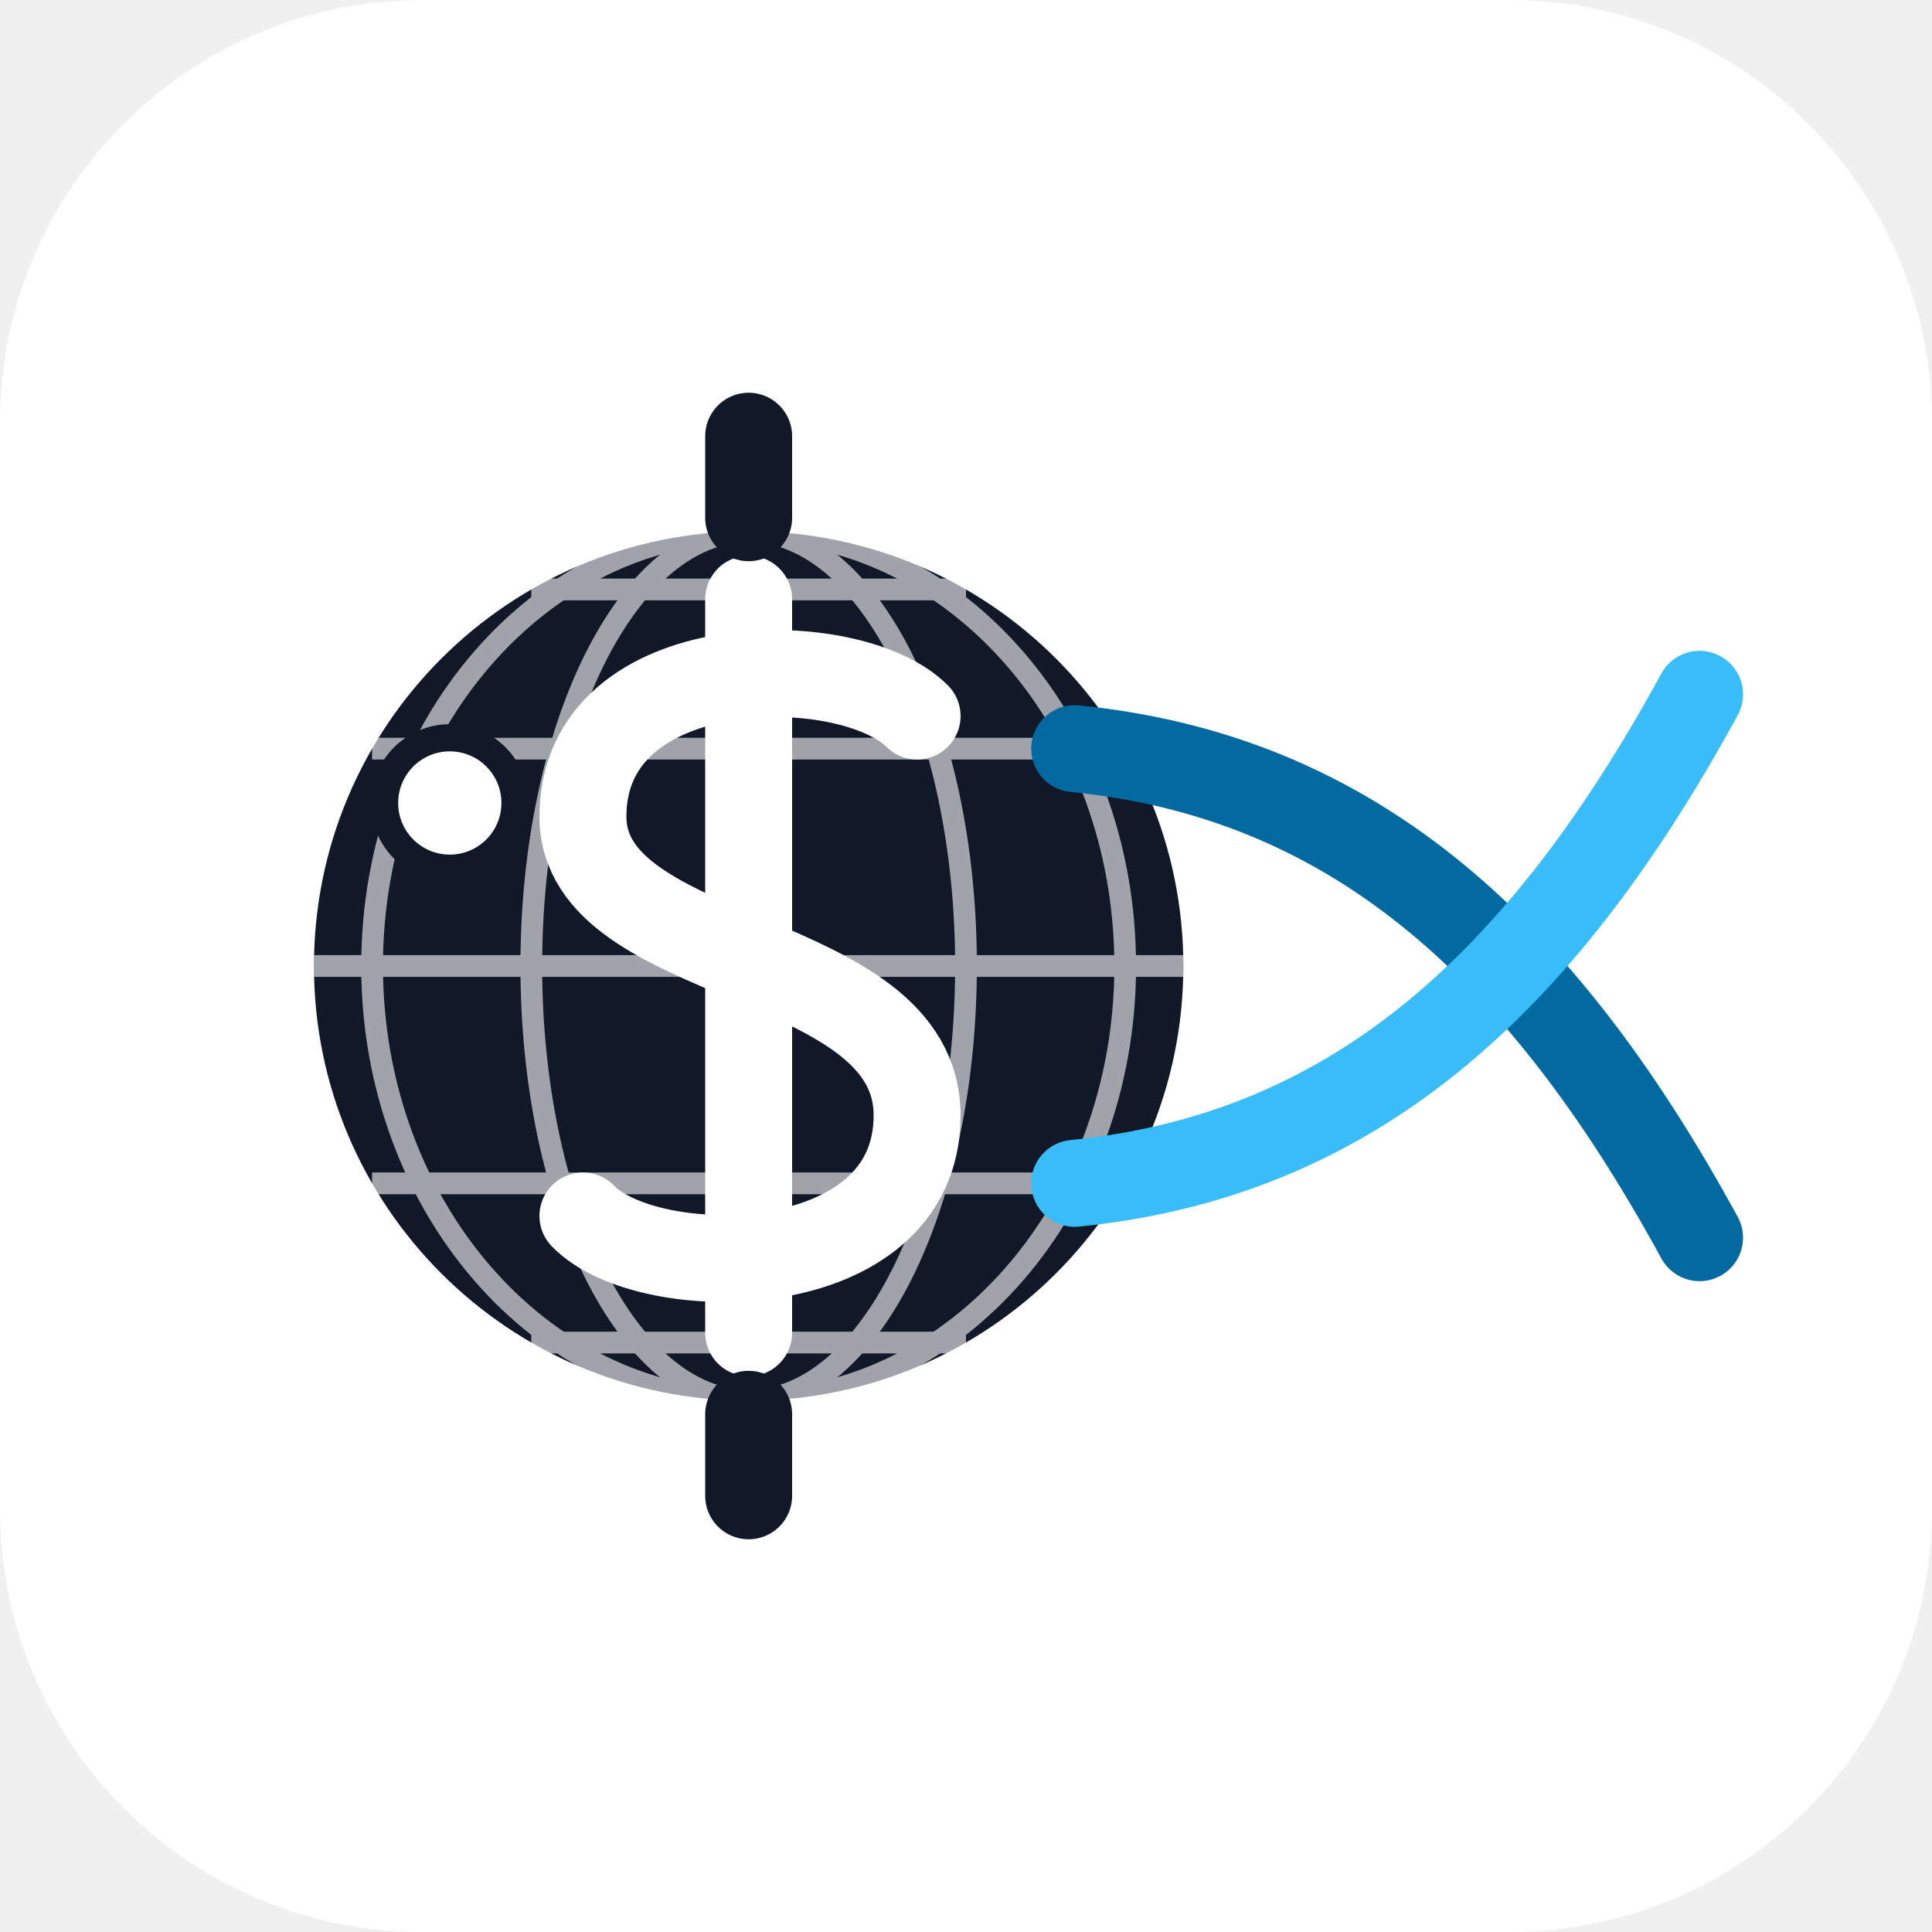
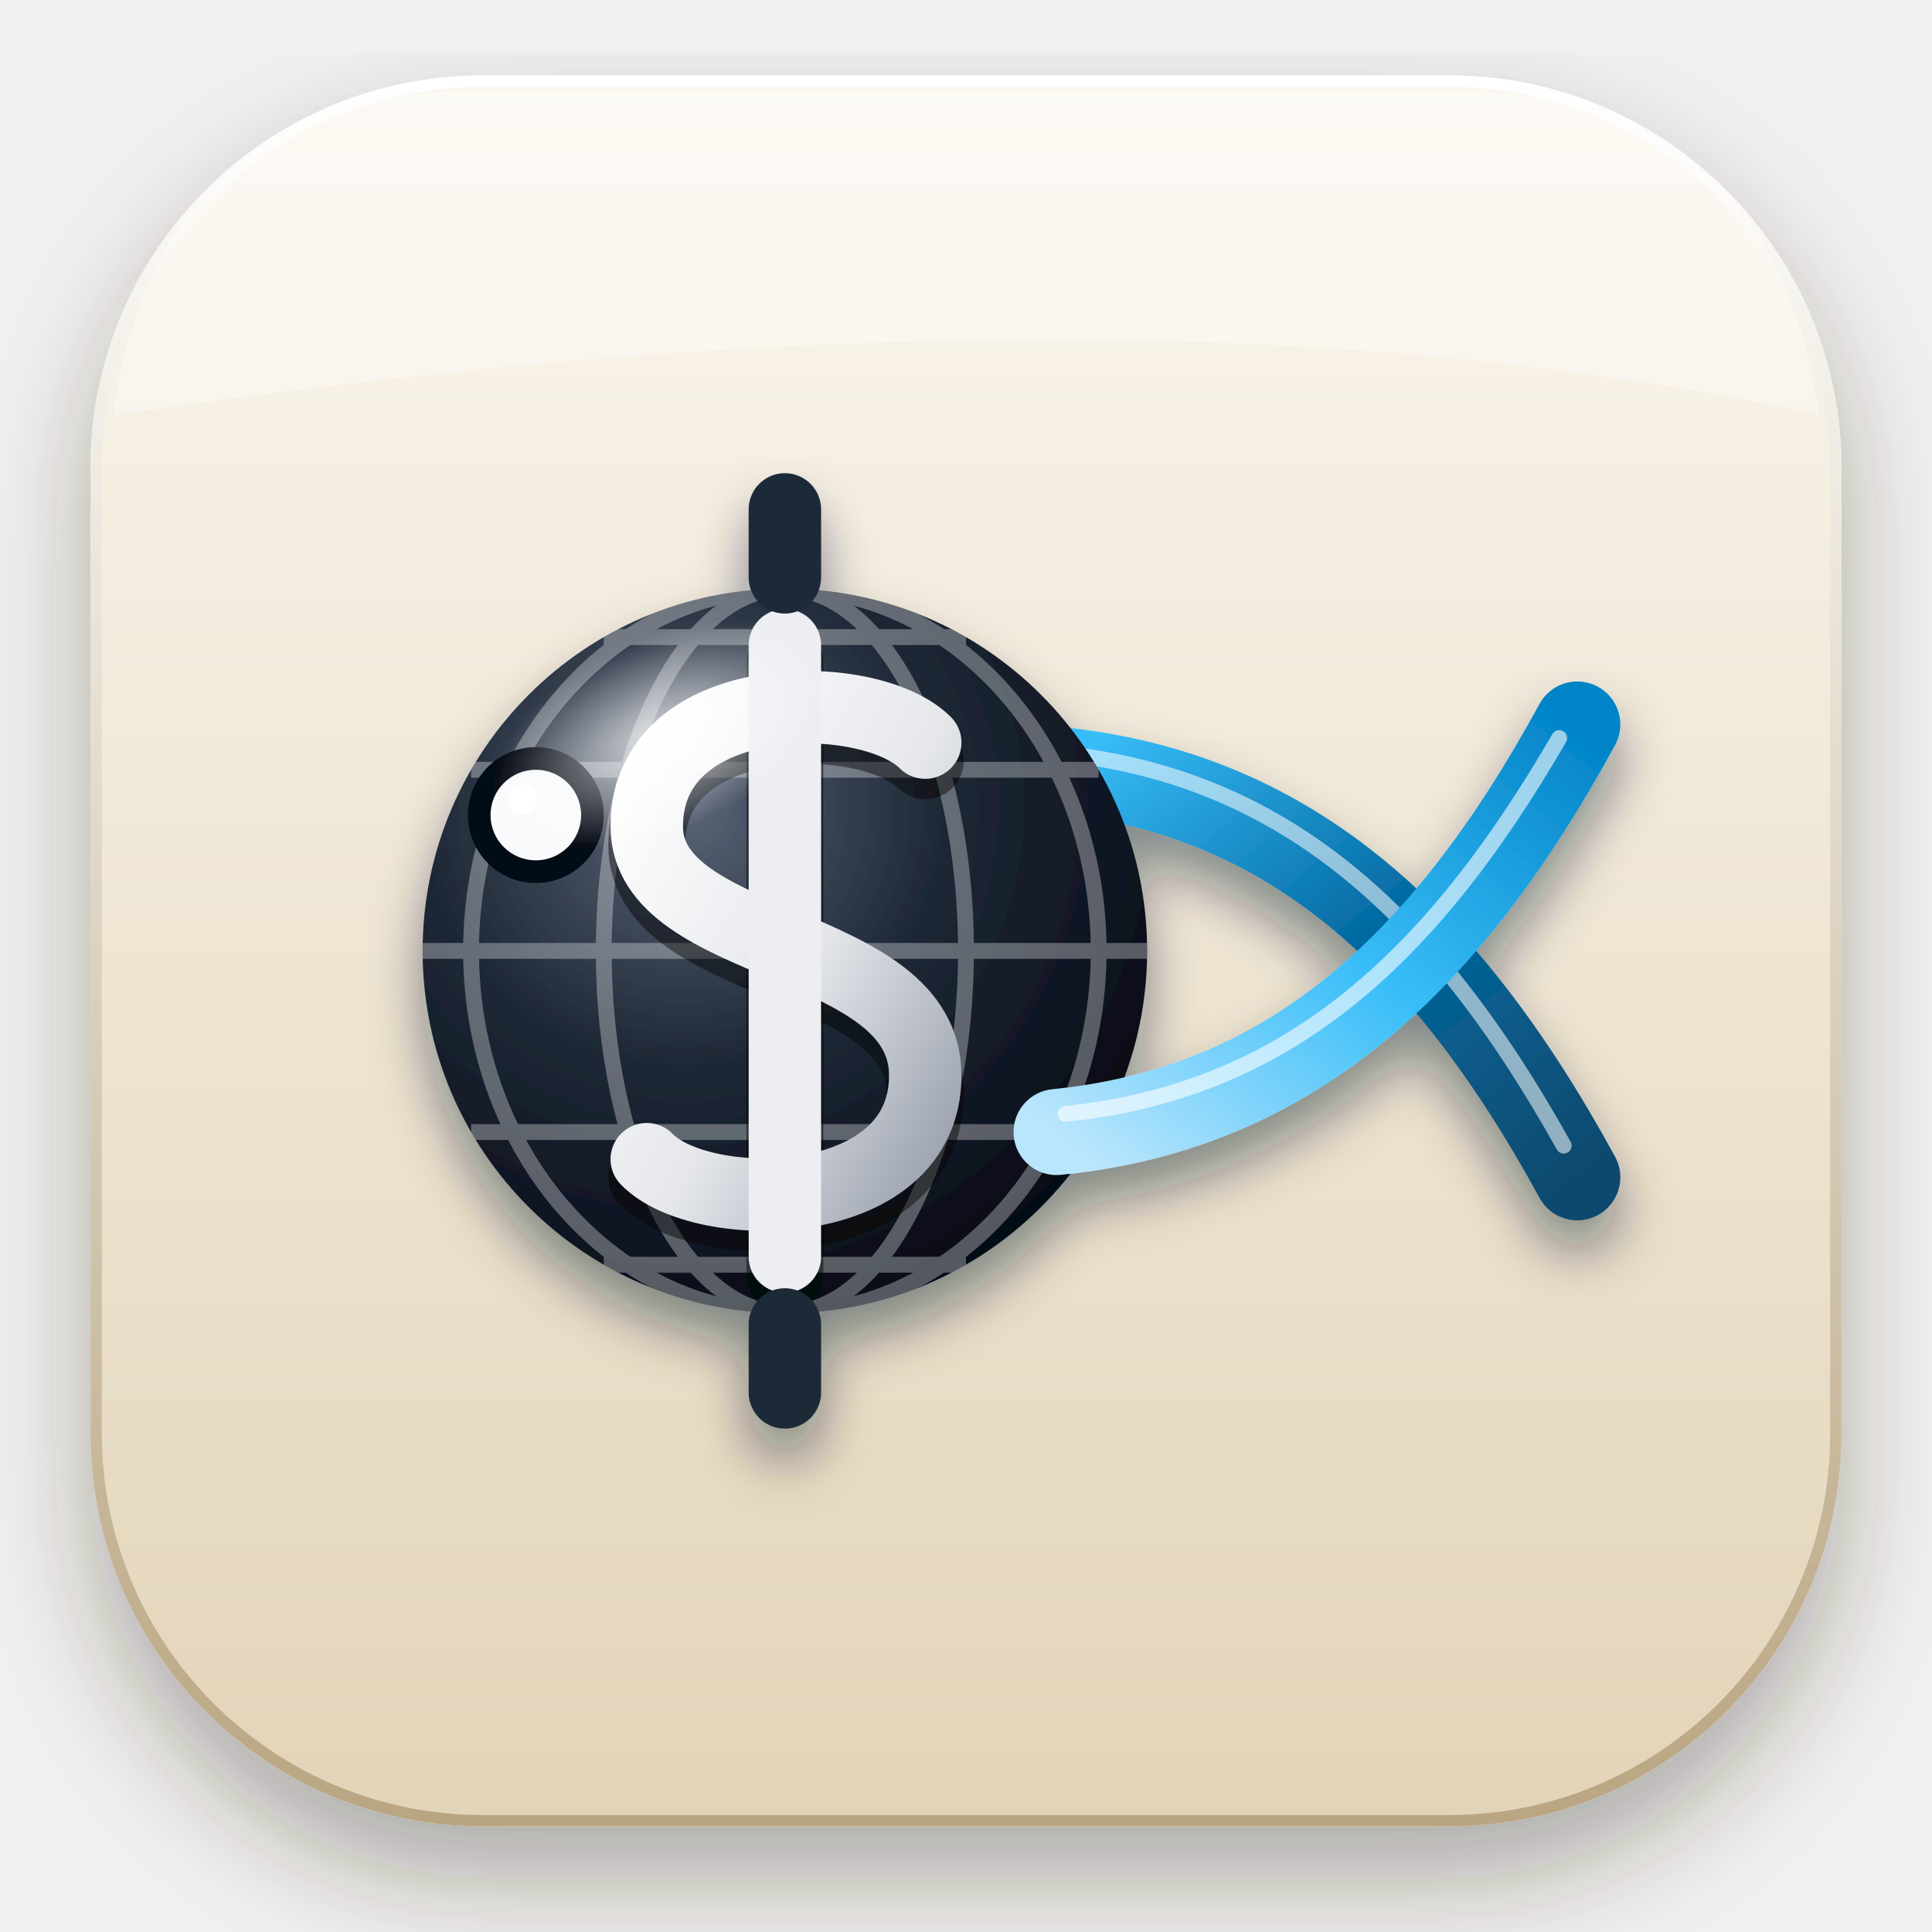
- <svg xmlns="http://www.w3.org/2000/svg" viewBox="0 0 64 64" role="img" aria-label="Crossbill logo">
-   <rect width="64" height="64" rx="14" fill="#ffffff" />
-   <g transform="translate(3.2 3.2) scale(0.9)">
-     <circle cx="24" cy="32" r="16" fill="#111827" />
-     <g fill="none" stroke="#ffffff" stroke-width="0.8" opacity="0.6">
-       <ellipse cx="24" cy="32" rx="8" ry="16" />
-       <ellipse cx="24" cy="32" rx="13.86" ry="16" />
-       <path d="M16 45.86 H32 M10.14 40 H37.86 M8 32 H40 M10.14 24 H37.86 M16 18.14 H32" />
+ <svg xmlns="http://www.w3.org/2000/svg" viewBox="0 0 512 512" role="img" aria-label="Crossbill logo: a glossy globe-shaped bird head with a dollar sign and a crossed blue beak">
+   <defs>
+     <linearGradient id="tile" x1="0" y1="0" x2="0" y2="1">
+       <stop offset="0" stop-color="#fbf7ef" />
+       <stop offset="1" stop-color="#e2d4b8" />
+     </linearGradient>
+     <linearGradient id="edge" x1="0" y1="0" x2="0" y2="1">
+       <stop offset="0" stop-color="#ffffff" />
+       <stop offset="1" stop-color="#b9a581" />
+     </linearGradient>
+     <filter id="tileshadow" x="-20%" y="-20%" width="140%" height="150%">
+       <feDropShadow dx="0" dy="14" stdDeviation="14" flood-color="#3b2f1e" flood-opacity="0.35" />
+     </filter>
+     <radialGradient id="mglobe" cx="0.36" cy="0.3" r="0.78">
+       <stop offset="0" stop-color="#5b6577" />
+       <stop offset="0.45" stop-color="#1f2937" />
+       <stop offset="1" stop-color="#030712" />
+     </radialGradient>
+     <radialGradient id="mspec" cx="0.5" cy="0.5" r="0.5">
+       <stop offset="0" stop-color="#ffffff" stop-opacity="0.75" />
+       <stop offset="1" stop-color="#ffffff" stop-opacity="0" />
+     </radialGradient>
+     <linearGradient id="msilver" x1="0" y1="0" x2="1" y2="1">
+       <stop offset="0" stop-color="#ffffff" />
+       <stop offset="0.55" stop-color="#e5e7eb" />
+       <stop offset="1" stop-color="#9ca3af" />
+     </linearGradient>
+     <linearGradient id="mup" x1="0" y1="0" x2="1" y2="1">
+       <stop offset="0" stop-color="#38bdf8" />
+       <stop offset="0.5" stop-color="#0369a1" />
+       <stop offset="1" stop-color="#0c4a6e" />
+     </linearGradient>
+     <linearGradient id="mlo" x1="0" y1="1" x2="1" y2="0">
+       <stop offset="0" stop-color="#bae6fd" />
+       <stop offset="0.5" stop-color="#38bdf8" />
+       <stop offset="1" stop-color="#0284c7" />
+     </linearGradient>
+     <clipPath id="mclip">
+       <circle cx="24" cy="32" r="16" />
+     </clipPath>
+     <filter id="mshadow" x="-30%" y="-30%" width="160%" height="170%">
+       <feDropShadow dx="0" dy="1.4" stdDeviation="1.2" flood-color="#0c1a2b" flood-opacity="0.45" />
+     </filter>
+   </defs>
+   <rect x="24" y="20" width="464" height="464" rx="104" fill="url(#tile)" filter="url(#tileshadow)" />
+   <rect x="25.5" y="21.5" width="461" height="461" rx="102.5" fill="none" stroke="url(#edge)" stroke-width="3" />
+   <path d="M128 24 H384 Q470 24 482 110 Q300 70 30 110 Q42 24 128 24 Z" fill="#ffffff" opacity="0.35" />
+   <g transform="translate(64 60) scale(6)">
+     <g filter="url(#mshadow)">
+       <path d="M36 24 C 46 25, 53 31, 59 42" stroke="url(#mup)" stroke-width="3.8" stroke-linecap="round" fill="none" />
+       <path d="M36.4 23.3 C 46 24.4, 52.6 30.2, 58.4 40.6" stroke="#ffffff" stroke-opacity="0.55" stroke-width="0.7" stroke-linecap="round" fill="none" />
+       <circle cx="24" cy="32" r="16" fill="url(#mglobe)" />
+       <g clip-path="url(#mclip)" fill="none" stroke="#ffffff" stroke-width="0.7" opacity="0.32">
+         <ellipse cx="24" cy="32" rx="8" ry="16" />
+         <ellipse cx="24" cy="32" rx="13.86" ry="16" />
+         <path d="M16 45.86 H32 M10.14 40 H37.86 M8 32 H40 M10.14 24 H37.86 M16 18.14 H32" />
+       </g>
+       <path d="M30.2 23.6 C 27.7 21.1, 17.9 21.1, 17.9 27.3 C 17.9 32.8, 30.2 32.2, 30.2 38.3 C 30.2 44.5, 20.3 44.5, 17.9 42" fill="none" stroke="#000000" stroke-opacity="0.45" stroke-width="3.4" stroke-linecap="round" />
+       <path d="M24 19.3 V46.3" stroke="#000000" stroke-opacity="0.45" stroke-width="3.4" stroke-linecap="round" />
+       <path d="M30.2 22.8 C 27.7 20.3, 17.9 20.3, 17.9 26.5 C 17.9 32, 30.2 31.4, 30.2 37.5 C 30.2 43.7, 20.3 43.7, 17.9 41.2" fill="none" stroke="url(#msilver)" stroke-width="3.2" stroke-linecap="round" />
+       <path d="M24 18.5 V45.5" stroke="#eceef2" stroke-width="3.2" stroke-linecap="round" />
+       <path d="M24 12.5 V15.5 M24 48.5 V51.5" stroke="#1f2937" stroke-width="3.2" stroke-linecap="round" />
+       <path d="M36 40 C 46 39, 53 33, 59 22" stroke="url(#mlo)" stroke-width="3.8" stroke-linecap="round" fill="none" />
+       <path d="M36.4 39.2 C 46 38.2, 52.4 32.6, 58.2 22.6" stroke="#ffffff" stroke-opacity="0.6" stroke-width="0.7" stroke-linecap="round" fill="none" />
+       <circle cx="13" cy="26" r="3" fill="#030712" />
+       <circle cx="13" cy="26" r="2" fill="#f8fafc" />
+       <circle cx="12.4" cy="25.3" r="0.65" fill="#ffffff" />
+       <ellipse cx="18.5" cy="22.5" rx="8" ry="4.2" transform="rotate(-24 18.5 22.5)" fill="url(#mspec)" />
    </g>
-     <path d="M30.2 22.8 C 27.7 20.3, 17.9 20.3, 17.9 26.5 C 17.9 32, 30.2 31.4, 30.2 37.5 C 30.2 43.7, 20.3 43.7, 17.9 41.2" fill="none" stroke="#ffffff" stroke-width="3.2" stroke-linecap="round" />
-     <path d="M24 18.5 V45.5" stroke="#ffffff" stroke-width="3.2" stroke-linecap="round" />
-     <path d="M24 12.5 V15.5 M24 48.5 V51.5" stroke="#111827" stroke-width="3.2" stroke-linecap="round" />
-     <path d="M36 24 C 46 25, 53 31, 59 42" stroke="#0369a1" stroke-width="3.2" stroke-linecap="round" fill="none" />
-     <path d="M36 40 C 46 39, 53 33, 59 22" stroke="#38bdf8" stroke-width="3.2" stroke-linecap="round" fill="none" />
-     <circle cx="13" cy="26" r="2.9" fill="#111827" />
-     <circle cx="13" cy="26" r="1.9" fill="#ffffff" />
  </g>
</svg>
